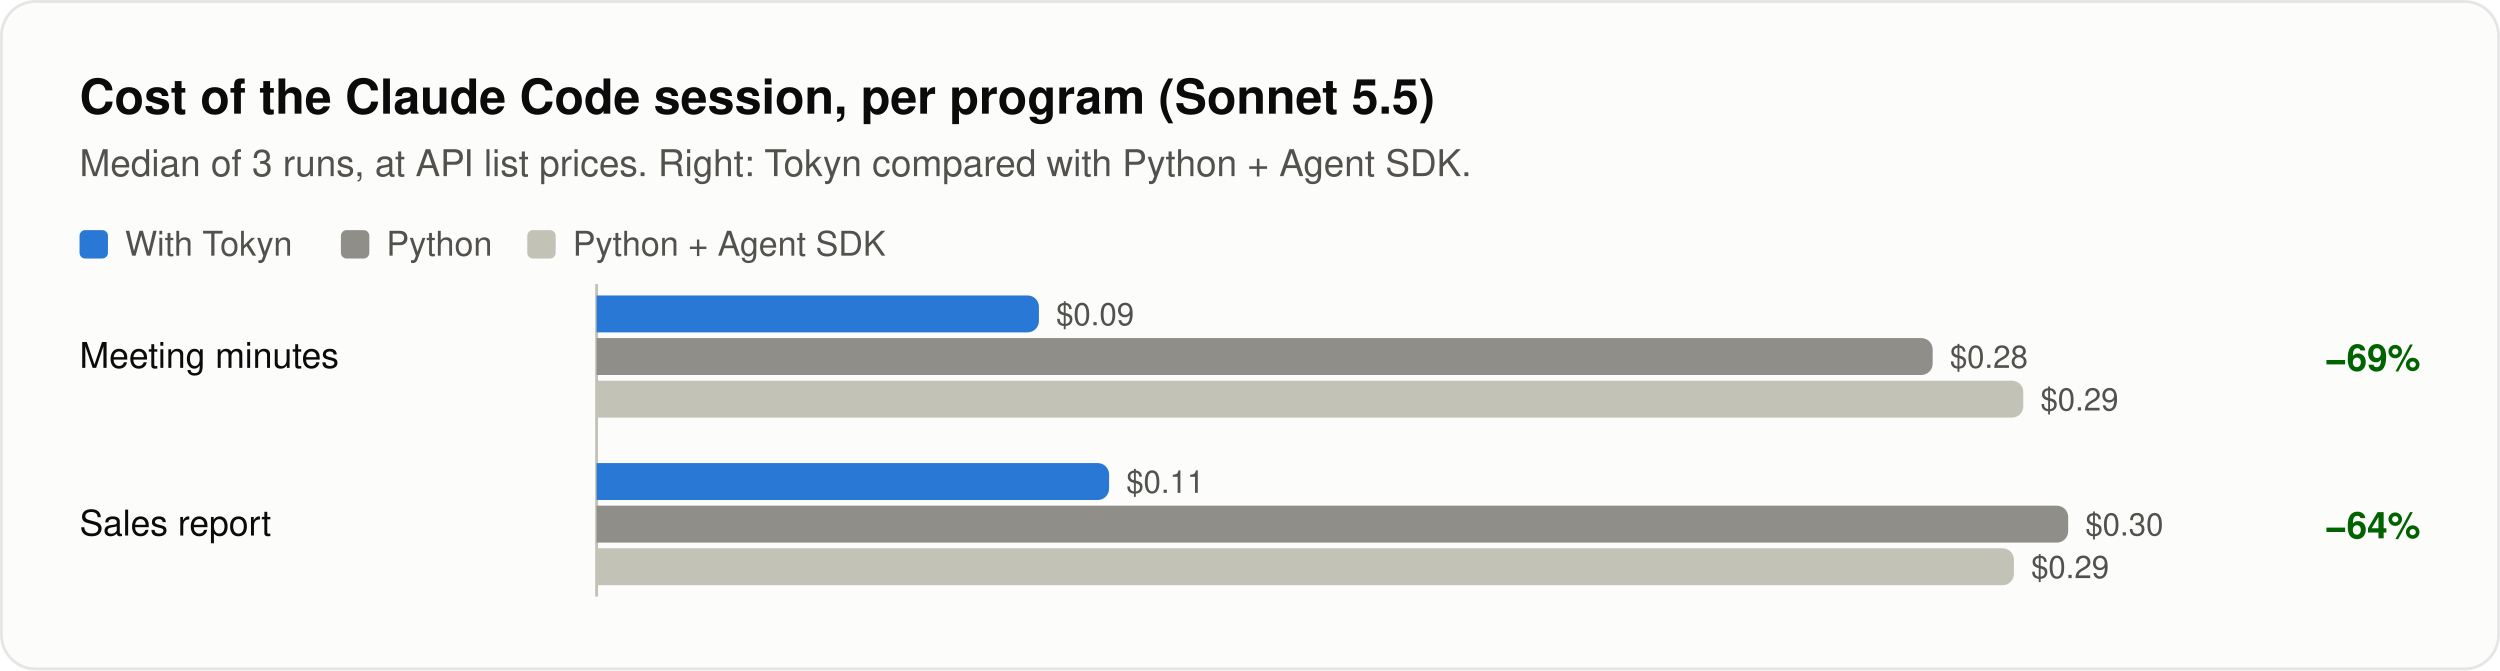
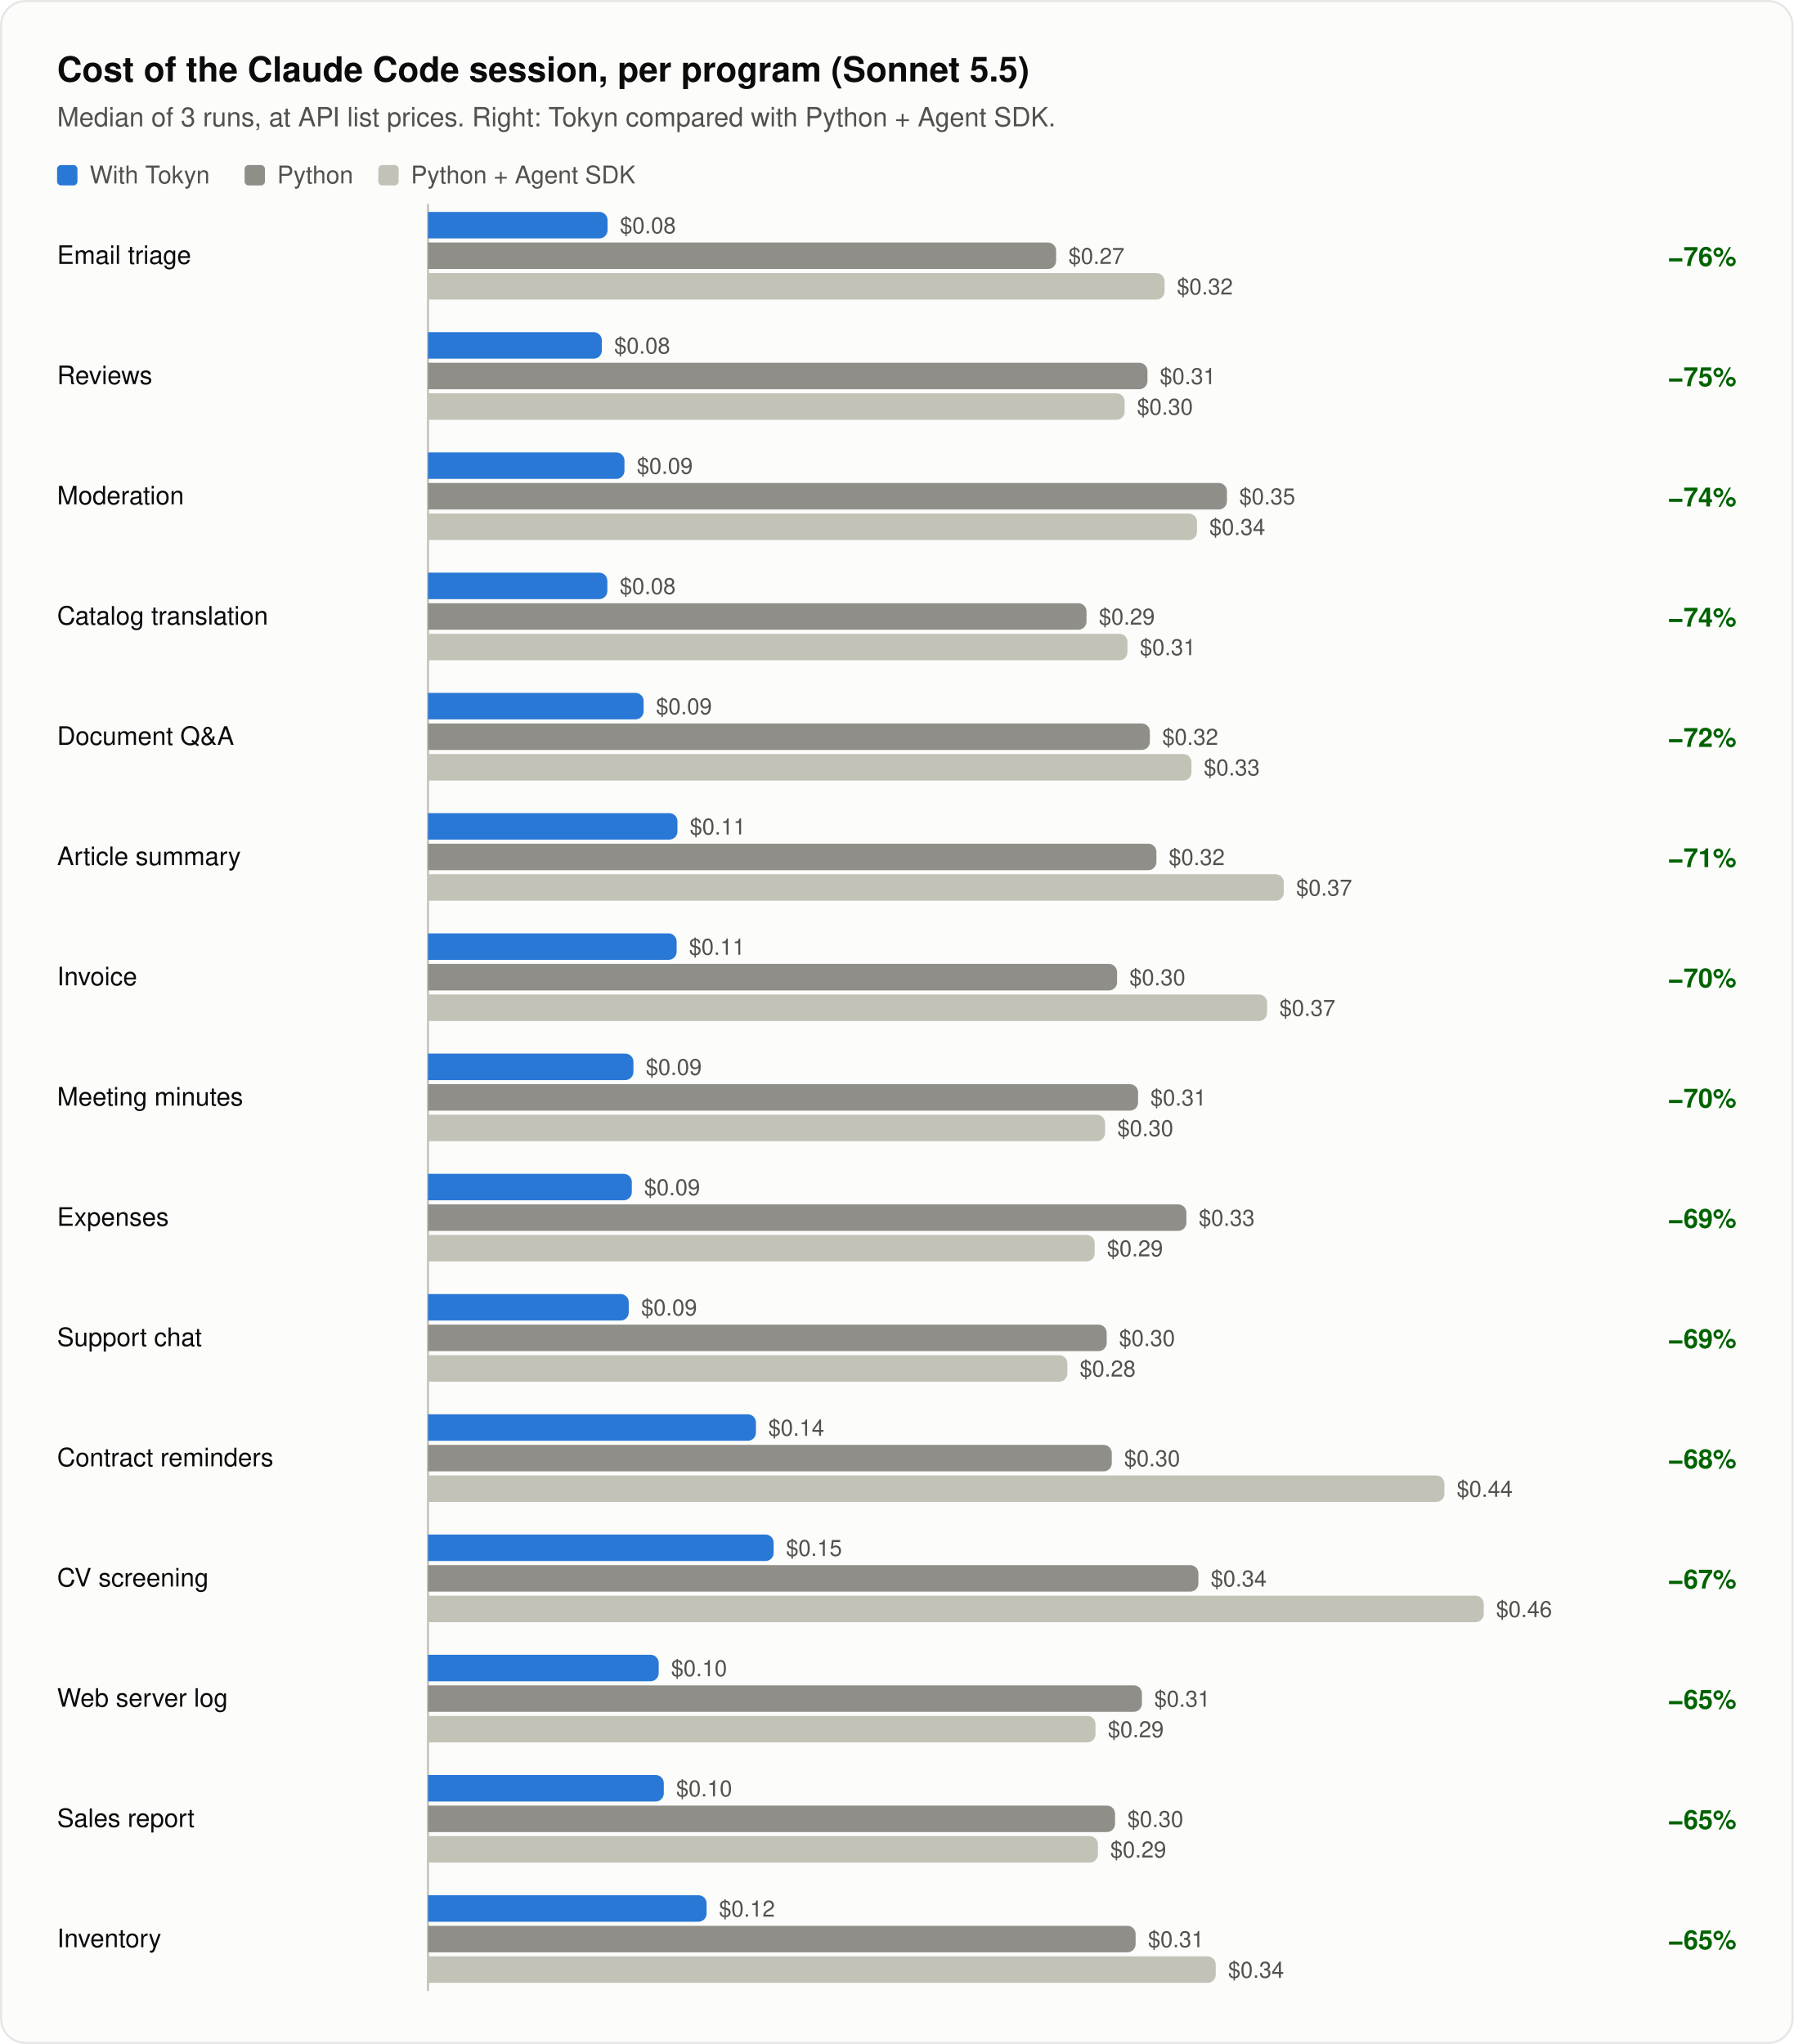
- <svg xmlns="http://www.w3.org/2000/svg" width="880" height="236" viewBox="0 0 880 236" font-family="-apple-system, BlinkMacSystemFont, 'Segoe UI', Helvetica, Arial, sans-serif" role="img" aria-label="Cost of the Claude Code session, per program (Sonnet 5.5)">
-   <rect x="0.5" y="0.5" width="879" height="235" rx="12" fill="#fcfcfb" stroke="rgba(11,11,11,0.10)" />
+ <svg xmlns="http://www.w3.org/2000/svg" width="880" height="1003" viewBox="0 0 880 1003" font-family="-apple-system, BlinkMacSystemFont, 'Segoe UI', Helvetica, Arial, sans-serif" role="img" aria-label="Cost of the Claude Code session, per program (Sonnet 5.5)">
+   <rect x="0.5" y="0.5" width="879" height="1002" rx="12" fill="#fcfcfb" stroke="rgba(11,11,11,0.10)" />
  <text x="28" y="40" font-size="17" font-weight="600" fill="#0b0b0b">Cost of the Claude Code session, per program (Sonnet 5.5)</text>
  <text x="28" y="62" font-size="13" fill="#52514e">Median of 3 runs, at API list prices. Right: Tokyn compared with Python + Agent SDK.</text>
-   <line x1="210" y1="100" x2="210" y2="210" stroke="#c3c2b7" />
+   <line x1="210" y1="100" x2="210" y2="977" stroke="#c3c2b7" />
  <rect x="28" y="81" width="10" height="10" rx="2" fill="#2a78d6" />
  <text x="44" y="90" font-size="12" fill="#52514e">With Tokyn</text>
  <rect x="120.0" y="81" width="10" height="10" rx="2" fill="#8f8e88" />
  <text x="136.0" y="90" font-size="12" fill="#52514e">Python</text>
  <rect x="185.6" y="81" width="10" height="10" rx="2" fill="#c3c2b7" />
  <text x="201.6" y="90" font-size="12" fill="#52514e">Python + Agent SDK</text>
-   <text x="28" y="129.5" font-size="12.5" fill="#0b0b0b">Meeting minutes</text>
-   <path d="M210,104 h151.7 a4,4 0 0 1 4,4 v5 a4,4 0 0 1 -4,4 h-151.7 z" fill="#2a78d6" />
-   <text x="371.7" y="114.5" font-size="11" fill="#52514e" font-variant-numeric="tabular-nums">$0.09</text>
-   <path d="M210,119 h466.3 a4,4 0 0 1 4,4 v5 a4,4 0 0 1 -4,4 h-466.3 z" fill="#8f8e88" />
-   <text x="686.3" y="129.5" font-size="11" fill="#52514e" font-variant-numeric="tabular-nums">$0.28</text>
-   <path d="M210,134 h498.2 a4,4 0 0 1 4,4 v5 a4,4 0 0 1 -4,4 h-498.2 z" fill="#c3c2b7" />
-   <text x="718.2" y="144.5" font-size="11" fill="#52514e" font-variant-numeric="tabular-nums">$0.29</text>
-   <text x="852" y="130.5" font-size="13" font-weight="600" text-anchor="end" fill="#006300">−69%</text>
-   <text x="28" y="188.5" font-size="12.5" fill="#0b0b0b">Sales report</text>
-   <path d="M210,163 h176.4 a4,4 0 0 1 4,4 v5 a4,4 0 0 1 -4,4 h-176.4 z" fill="#2a78d6" />
-   <text x="396.4" y="173.5" font-size="11" fill="#52514e" font-variant-numeric="tabular-nums">$0.11</text>
-   <path d="M210,178 h514.0 a4,4 0 0 1 4,4 v5 a4,4 0 0 1 -4,4 h-514.0 z" fill="#8f8e88" />
-   <text x="734.0" y="188.5" font-size="11" fill="#52514e" font-variant-numeric="tabular-nums">$0.30</text>
-   <path d="M210,193 h494.9 a4,4 0 0 1 4,4 v5 a4,4 0 0 1 -4,4 h-494.9 z" fill="#c3c2b7" />
-   <text x="714.9" y="203.5" font-size="11" fill="#52514e" font-variant-numeric="tabular-nums">$0.29</text>
-   <text x="852" y="189.5" font-size="13" font-weight="600" text-anchor="end" fill="#006300">−64%</text>
+   <text x="28" y="129.5" font-size="12.5" fill="#0b0b0b">Email triage</text>
+   <path d="M210,104 h84.1 a4,4 0 0 1 4,4 v5 a4,4 0 0 1 -4,4 h-84.1 z" fill="#2a78d6" />
+   <text x="304.1" y="114.5" font-size="11" fill="#52514e" font-variant-numeric="tabular-nums">$0.08</text>
+   <path d="M210,119 h304.2 a4,4 0 0 1 4,4 v5 a4,4 0 0 1 -4,4 h-304.2 z" fill="#8f8e88" />
+   <text x="524.2" y="129.5" font-size="11" fill="#52514e" font-variant-numeric="tabular-nums">$0.27</text>
+   <path d="M210,134 h357.4 a4,4 0 0 1 4,4 v5 a4,4 0 0 1 -4,4 h-357.4 z" fill="#c3c2b7" />
+   <text x="577.4" y="144.5" font-size="11" fill="#52514e" font-variant-numeric="tabular-nums">$0.32</text>
+   <text x="852" y="130.5" font-size="13" font-weight="600" text-anchor="end" fill="#006300">−76%</text>
+   <text x="28" y="188.5" font-size="12.5" fill="#0b0b0b">Reviews</text>
+   <path d="M210,163 h81.3 a4,4 0 0 1 4,4 v5 a4,4 0 0 1 -4,4 h-81.3 z" fill="#2a78d6" />
+   <text x="301.3" y="173.5" font-size="11" fill="#52514e" font-variant-numeric="tabular-nums">$0.08</text>
+   <path d="M210,178 h349.0 a4,4 0 0 1 4,4 v5 a4,4 0 0 1 -4,4 h-349.0 z" fill="#8f8e88" />
+   <text x="569.0" y="188.5" font-size="11" fill="#52514e" font-variant-numeric="tabular-nums">$0.31</text>
+   <path d="M210,193 h337.8 a4,4 0 0 1 4,4 v5 a4,4 0 0 1 -4,4 h-337.8 z" fill="#c3c2b7" />
+   <text x="557.8" y="203.5" font-size="11" fill="#52514e" font-variant-numeric="tabular-nums">$0.30</text>
+   <text x="852" y="189.5" font-size="13" font-weight="600" text-anchor="end" fill="#006300">−75%</text>
+   <text x="28" y="247.5" font-size="12.5" fill="#0b0b0b">Moderation</text>
+   <path d="M210,222 h92.4 a4,4 0 0 1 4,4 v5 a4,4 0 0 1 -4,4 h-92.4 z" fill="#2a78d6" />
+   <text x="312.4" y="232.5" font-size="11" fill="#52514e" font-variant-numeric="tabular-nums">$0.09</text>
+   <path d="M210,237 h388.0 a4,4 0 0 1 4,4 v5 a4,4 0 0 1 -4,4 h-388.0 z" fill="#8f8e88" />
+   <text x="608.0" y="247.5" font-size="11" fill="#52514e" font-variant-numeric="tabular-nums">$0.35</text>
+   <path d="M210,252 h373.3 a4,4 0 0 1 4,4 v5 a4,4 0 0 1 -4,4 h-373.3 z" fill="#c3c2b7" />
+   <text x="593.3" y="262.5" font-size="11" fill="#52514e" font-variant-numeric="tabular-nums">$0.34</text>
+   <text x="852" y="248.5" font-size="13" font-weight="600" text-anchor="end" fill="#006300">−74%</text>
+   <text x="28" y="306.5" font-size="12.5" fill="#0b0b0b">Catalog translation</text>
+   <path d="M210,281 h84.0 a4,4 0 0 1 4,4 v5 a4,4 0 0 1 -4,4 h-84.0 z" fill="#2a78d6" />
+   <text x="304.0" y="291.5" font-size="11" fill="#52514e" font-variant-numeric="tabular-nums">$0.08</text>
+   <path d="M210,296 h319.1 a4,4 0 0 1 4,4 v5 a4,4 0 0 1 -4,4 h-319.1 z" fill="#8f8e88" />
+   <text x="539.1" y="306.5" font-size="11" fill="#52514e" font-variant-numeric="tabular-nums">$0.29</text>
+   <path d="M210,311 h339.2 a4,4 0 0 1 4,4 v5 a4,4 0 0 1 -4,4 h-339.2 z" fill="#c3c2b7" />
+   <text x="559.2" y="321.5" font-size="11" fill="#52514e" font-variant-numeric="tabular-nums">$0.31</text>
+   <text x="852" y="307.5" font-size="13" font-weight="600" text-anchor="end" fill="#006300">−74%</text>
+   <text x="28" y="365.5" font-size="12.5" fill="#0b0b0b">Document Q&amp;A</text>
+   <path d="M210,340 h101.8 a4,4 0 0 1 4,4 v5 a4,4 0 0 1 -4,4 h-101.8 z" fill="#2a78d6" />
+   <text x="321.8" y="350.5" font-size="11" fill="#52514e" font-variant-numeric="tabular-nums">$0.09</text>
+   <path d="M210,355 h350.2 a4,4 0 0 1 4,4 v5 a4,4 0 0 1 -4,4 h-350.2 z" fill="#8f8e88" />
+   <text x="570.2" y="365.5" font-size="11" fill="#52514e" font-variant-numeric="tabular-nums">$0.32</text>
+   <path d="M210,370 h370.6 a4,4 0 0 1 4,4 v5 a4,4 0 0 1 -4,4 h-370.6 z" fill="#c3c2b7" />
+   <text x="590.6" y="380.5" font-size="11" fill="#52514e" font-variant-numeric="tabular-nums">$0.33</text>
+   <text x="852" y="366.5" font-size="13" font-weight="600" text-anchor="end" fill="#006300">−72%</text>
+   <text x="28" y="424.5" font-size="12.5" fill="#0b0b0b">Article summary</text>
+   <path d="M210,399 h118.4 a4,4 0 0 1 4,4 v5 a4,4 0 0 1 -4,4 h-118.4 z" fill="#2a78d6" />
+   <text x="338.4" y="409.5" font-size="11" fill="#52514e" font-variant-numeric="tabular-nums">$0.11</text>
+   <path d="M210,414 h353.4 a4,4 0 0 1 4,4 v5 a4,4 0 0 1 -4,4 h-353.4 z" fill="#8f8e88" />
+   <text x="573.4" y="424.5" font-size="11" fill="#52514e" font-variant-numeric="tabular-nums">$0.32</text>
+   <path d="M210,429 h415.9 a4,4 0 0 1 4,4 v5 a4,4 0 0 1 -4,4 h-415.9 z" fill="#c3c2b7" />
+   <text x="635.9" y="439.5" font-size="11" fill="#52514e" font-variant-numeric="tabular-nums">$0.37</text>
+   <text x="852" y="425.5" font-size="13" font-weight="600" text-anchor="end" fill="#006300">−71%</text>
+   <text x="28" y="483.5" font-size="12.5" fill="#0b0b0b">Invoice</text>
+   <path d="M210,458 h118.0 a4,4 0 0 1 4,4 v5 a4,4 0 0 1 -4,4 h-118.0 z" fill="#2a78d6" />
+   <text x="338.0" y="468.5" font-size="11" fill="#52514e" font-variant-numeric="tabular-nums">$0.11</text>
+   <path d="M210,473 h334.1 a4,4 0 0 1 4,4 v5 a4,4 0 0 1 -4,4 h-334.1 z" fill="#8f8e88" />
+   <text x="554.1" y="483.5" font-size="11" fill="#52514e" font-variant-numeric="tabular-nums">$0.30</text>
+   <path d="M210,488 h407.7 a4,4 0 0 1 4,4 v5 a4,4 0 0 1 -4,4 h-407.7 z" fill="#c3c2b7" />
+   <text x="627.7" y="498.5" font-size="11" fill="#52514e" font-variant-numeric="tabular-nums">$0.37</text>
+   <text x="852" y="484.5" font-size="13" font-weight="600" text-anchor="end" fill="#006300">−70%</text>
+   <text x="28" y="542.5" font-size="12.5" fill="#0b0b0b">Meeting minutes</text>
+   <path d="M210,517 h96.8 a4,4 0 0 1 4,4 v5 a4,4 0 0 1 -4,4 h-96.8 z" fill="#2a78d6" />
+   <text x="316.8" y="527.5" font-size="11" fill="#52514e" font-variant-numeric="tabular-nums">$0.09</text>
+   <path d="M210,532 h344.4 a4,4 0 0 1 4,4 v5 a4,4 0 0 1 -4,4 h-344.4 z" fill="#8f8e88" />
+   <text x="564.4" y="542.5" font-size="11" fill="#52514e" font-variant-numeric="tabular-nums">$0.31</text>
+   <path d="M210,547 h328.2 a4,4 0 0 1 4,4 v5 a4,4 0 0 1 -4,4 h-328.2 z" fill="#c3c2b7" />
+   <text x="548.2" y="557.5" font-size="11" fill="#52514e" font-variant-numeric="tabular-nums">$0.30</text>
+   <text x="852" y="543.5" font-size="13" font-weight="600" text-anchor="end" fill="#006300">−70%</text>
+   <text x="28" y="601.5" font-size="12.5" fill="#0b0b0b">Expenses</text>
+   <path d="M210,576 h96.0 a4,4 0 0 1 4,4 v5 a4,4 0 0 1 -4,4 h-96.0 z" fill="#2a78d6" />
+   <text x="316.0" y="586.5" font-size="11" fill="#52514e" font-variant-numeric="tabular-nums">$0.09</text>
+   <path d="M210,591 h368.1 a4,4 0 0 1 4,4 v5 a4,4 0 0 1 -4,4 h-368.1 z" fill="#8f8e88" />
+   <text x="588.1" y="601.5" font-size="11" fill="#52514e" font-variant-numeric="tabular-nums">$0.33</text>
+   <path d="M210,606 h323.1 a4,4 0 0 1 4,4 v5 a4,4 0 0 1 -4,4 h-323.1 z" fill="#c3c2b7" />
+   <text x="543.1" y="616.5" font-size="11" fill="#52514e" font-variant-numeric="tabular-nums">$0.29</text>
+   <text x="852" y="602.5" font-size="13" font-weight="600" text-anchor="end" fill="#006300">−69%</text>
+   <text x="28" y="660.5" font-size="12.5" fill="#0b0b0b">Support chat</text>
+   <path d="M210,635 h94.5 a4,4 0 0 1 4,4 v5 a4,4 0 0 1 -4,4 h-94.5 z" fill="#2a78d6" />
+   <text x="314.5" y="645.5" font-size="11" fill="#52514e" font-variant-numeric="tabular-nums">$0.09</text>
+   <path d="M210,650 h329.0 a4,4 0 0 1 4,4 v5 a4,4 0 0 1 -4,4 h-329.0 z" fill="#8f8e88" />
+   <text x="549.0" y="660.5" font-size="11" fill="#52514e" font-variant-numeric="tabular-nums">$0.30</text>
+   <path d="M210,665 h309.7 a4,4 0 0 1 4,4 v5 a4,4 0 0 1 -4,4 h-309.7 z" fill="#c3c2b7" />
+   <text x="529.7" y="675.5" font-size="11" fill="#52514e" font-variant-numeric="tabular-nums">$0.28</text>
+   <text x="852" y="661.5" font-size="13" font-weight="600" text-anchor="end" fill="#006300">−69%</text>
+   <text x="28" y="719.5" font-size="12.5" fill="#0b0b0b">Contract reminders</text>
+   <path d="M210,694 h156.9 a4,4 0 0 1 4,4 v5 a4,4 0 0 1 -4,4 h-156.9 z" fill="#2a78d6" />
+   <text x="376.9" y="704.5" font-size="11" fill="#52514e" font-variant-numeric="tabular-nums">$0.14</text>
+   <path d="M210,709 h331.5 a4,4 0 0 1 4,4 v5 a4,4 0 0 1 -4,4 h-331.5 z" fill="#8f8e88" />
+   <text x="551.5" y="719.5" font-size="11" fill="#52514e" font-variant-numeric="tabular-nums">$0.30</text>
+   <path d="M210,724 h494.7 a4,4 0 0 1 4,4 v5 a4,4 0 0 1 -4,4 h-494.7 z" fill="#c3c2b7" />
+   <text x="714.7" y="734.5" font-size="11" fill="#52514e" font-variant-numeric="tabular-nums">$0.44</text>
+   <text x="852" y="720.5" font-size="13" font-weight="600" text-anchor="end" fill="#006300">−68%</text>
+   <text x="28" y="778.5" font-size="12.5" fill="#0b0b0b">CV screening</text>
+   <path d="M210,753 h165.6 a4,4 0 0 1 4,4 v5 a4,4 0 0 1 -4,4 h-165.6 z" fill="#2a78d6" />
+   <text x="385.6" y="763.5" font-size="11" fill="#52514e" font-variant-numeric="tabular-nums">$0.15</text>
+   <path d="M210,768 h374.0 a4,4 0 0 1 4,4 v5 a4,4 0 0 1 -4,4 h-374.0 z" fill="#8f8e88" />
+   <text x="594.0" y="778.5" font-size="11" fill="#52514e" font-variant-numeric="tabular-nums">$0.34</text>
+   <path d="M210,783 h514.0 a4,4 0 0 1 4,4 v5 a4,4 0 0 1 -4,4 h-514.0 z" fill="#c3c2b7" />
+   <text x="734.0" y="793.5" font-size="11" fill="#52514e" font-variant-numeric="tabular-nums">$0.46</text>
+   <text x="852" y="779.5" font-size="13" font-weight="600" text-anchor="end" fill="#006300">−67%</text>
+   <text x="28" y="837.5" font-size="12.5" fill="#0b0b0b">Web server log</text>
+   <path d="M210,812 h109.2 a4,4 0 0 1 4,4 v5 a4,4 0 0 1 -4,4 h-109.2 z" fill="#2a78d6" />
+   <text x="329.2" y="822.5" font-size="11" fill="#52514e" font-variant-numeric="tabular-nums">$0.10</text>
+   <path d="M210,827 h346.3 a4,4 0 0 1 4,4 v5 a4,4 0 0 1 -4,4 h-346.3 z" fill="#8f8e88" />
+   <text x="566.3" y="837.5" font-size="11" fill="#52514e" font-variant-numeric="tabular-nums">$0.31</text>
+   <path d="M210,842 h323.5 a4,4 0 0 1 4,4 v5 a4,4 0 0 1 -4,4 h-323.5 z" fill="#c3c2b7" />
+   <text x="543.5" y="852.5" font-size="11" fill="#52514e" font-variant-numeric="tabular-nums">$0.29</text>
+   <text x="852" y="838.5" font-size="13" font-weight="600" text-anchor="end" fill="#006300">−65%</text>
+   <text x="28" y="896.5" font-size="12.5" fill="#0b0b0b">Sales report</text>
+   <path d="M210,871 h111.7 a4,4 0 0 1 4,4 v5 a4,4 0 0 1 -4,4 h-111.7 z" fill="#2a78d6" />
+   <text x="331.7" y="881.5" font-size="11" fill="#52514e" font-variant-numeric="tabular-nums">$0.10</text>
+   <path d="M210,886 h333.1 a4,4 0 0 1 4,4 v5 a4,4 0 0 1 -4,4 h-333.1 z" fill="#8f8e88" />
+   <text x="553.1" y="896.5" font-size="11" fill="#52514e" font-variant-numeric="tabular-nums">$0.30</text>
+   <path d="M210,901 h324.7 a4,4 0 0 1 4,4 v5 a4,4 0 0 1 -4,4 h-324.7 z" fill="#c3c2b7" />
+   <text x="544.7" y="911.5" font-size="11" fill="#52514e" font-variant-numeric="tabular-nums">$0.29</text>
+   <text x="852" y="897.5" font-size="13" font-weight="600" text-anchor="end" fill="#006300">−65%</text>
+   <text x="28" y="955.5" font-size="12.5" fill="#0b0b0b">Inventory</text>
+   <path d="M210,930 h132.7 a4,4 0 0 1 4,4 v5 a4,4 0 0 1 -4,4 h-132.7 z" fill="#2a78d6" />
+   <text x="352.7" y="940.5" font-size="11" fill="#52514e" font-variant-numeric="tabular-nums">$0.12</text>
+   <path d="M210,945 h343.2 a4,4 0 0 1 4,4 v5 a4,4 0 0 1 -4,4 h-343.2 z" fill="#8f8e88" />
+   <text x="563.2" y="955.5" font-size="11" fill="#52514e" font-variant-numeric="tabular-nums">$0.31</text>
+   <path d="M210,960 h382.5 a4,4 0 0 1 4,4 v5 a4,4 0 0 1 -4,4 h-382.5 z" fill="#c3c2b7" />
+   <text x="602.5" y="970.5" font-size="11" fill="#52514e" font-variant-numeric="tabular-nums">$0.34</text>
+   <text x="852" y="956.5" font-size="13" font-weight="600" text-anchor="end" fill="#006300">−65%</text>
</svg>
